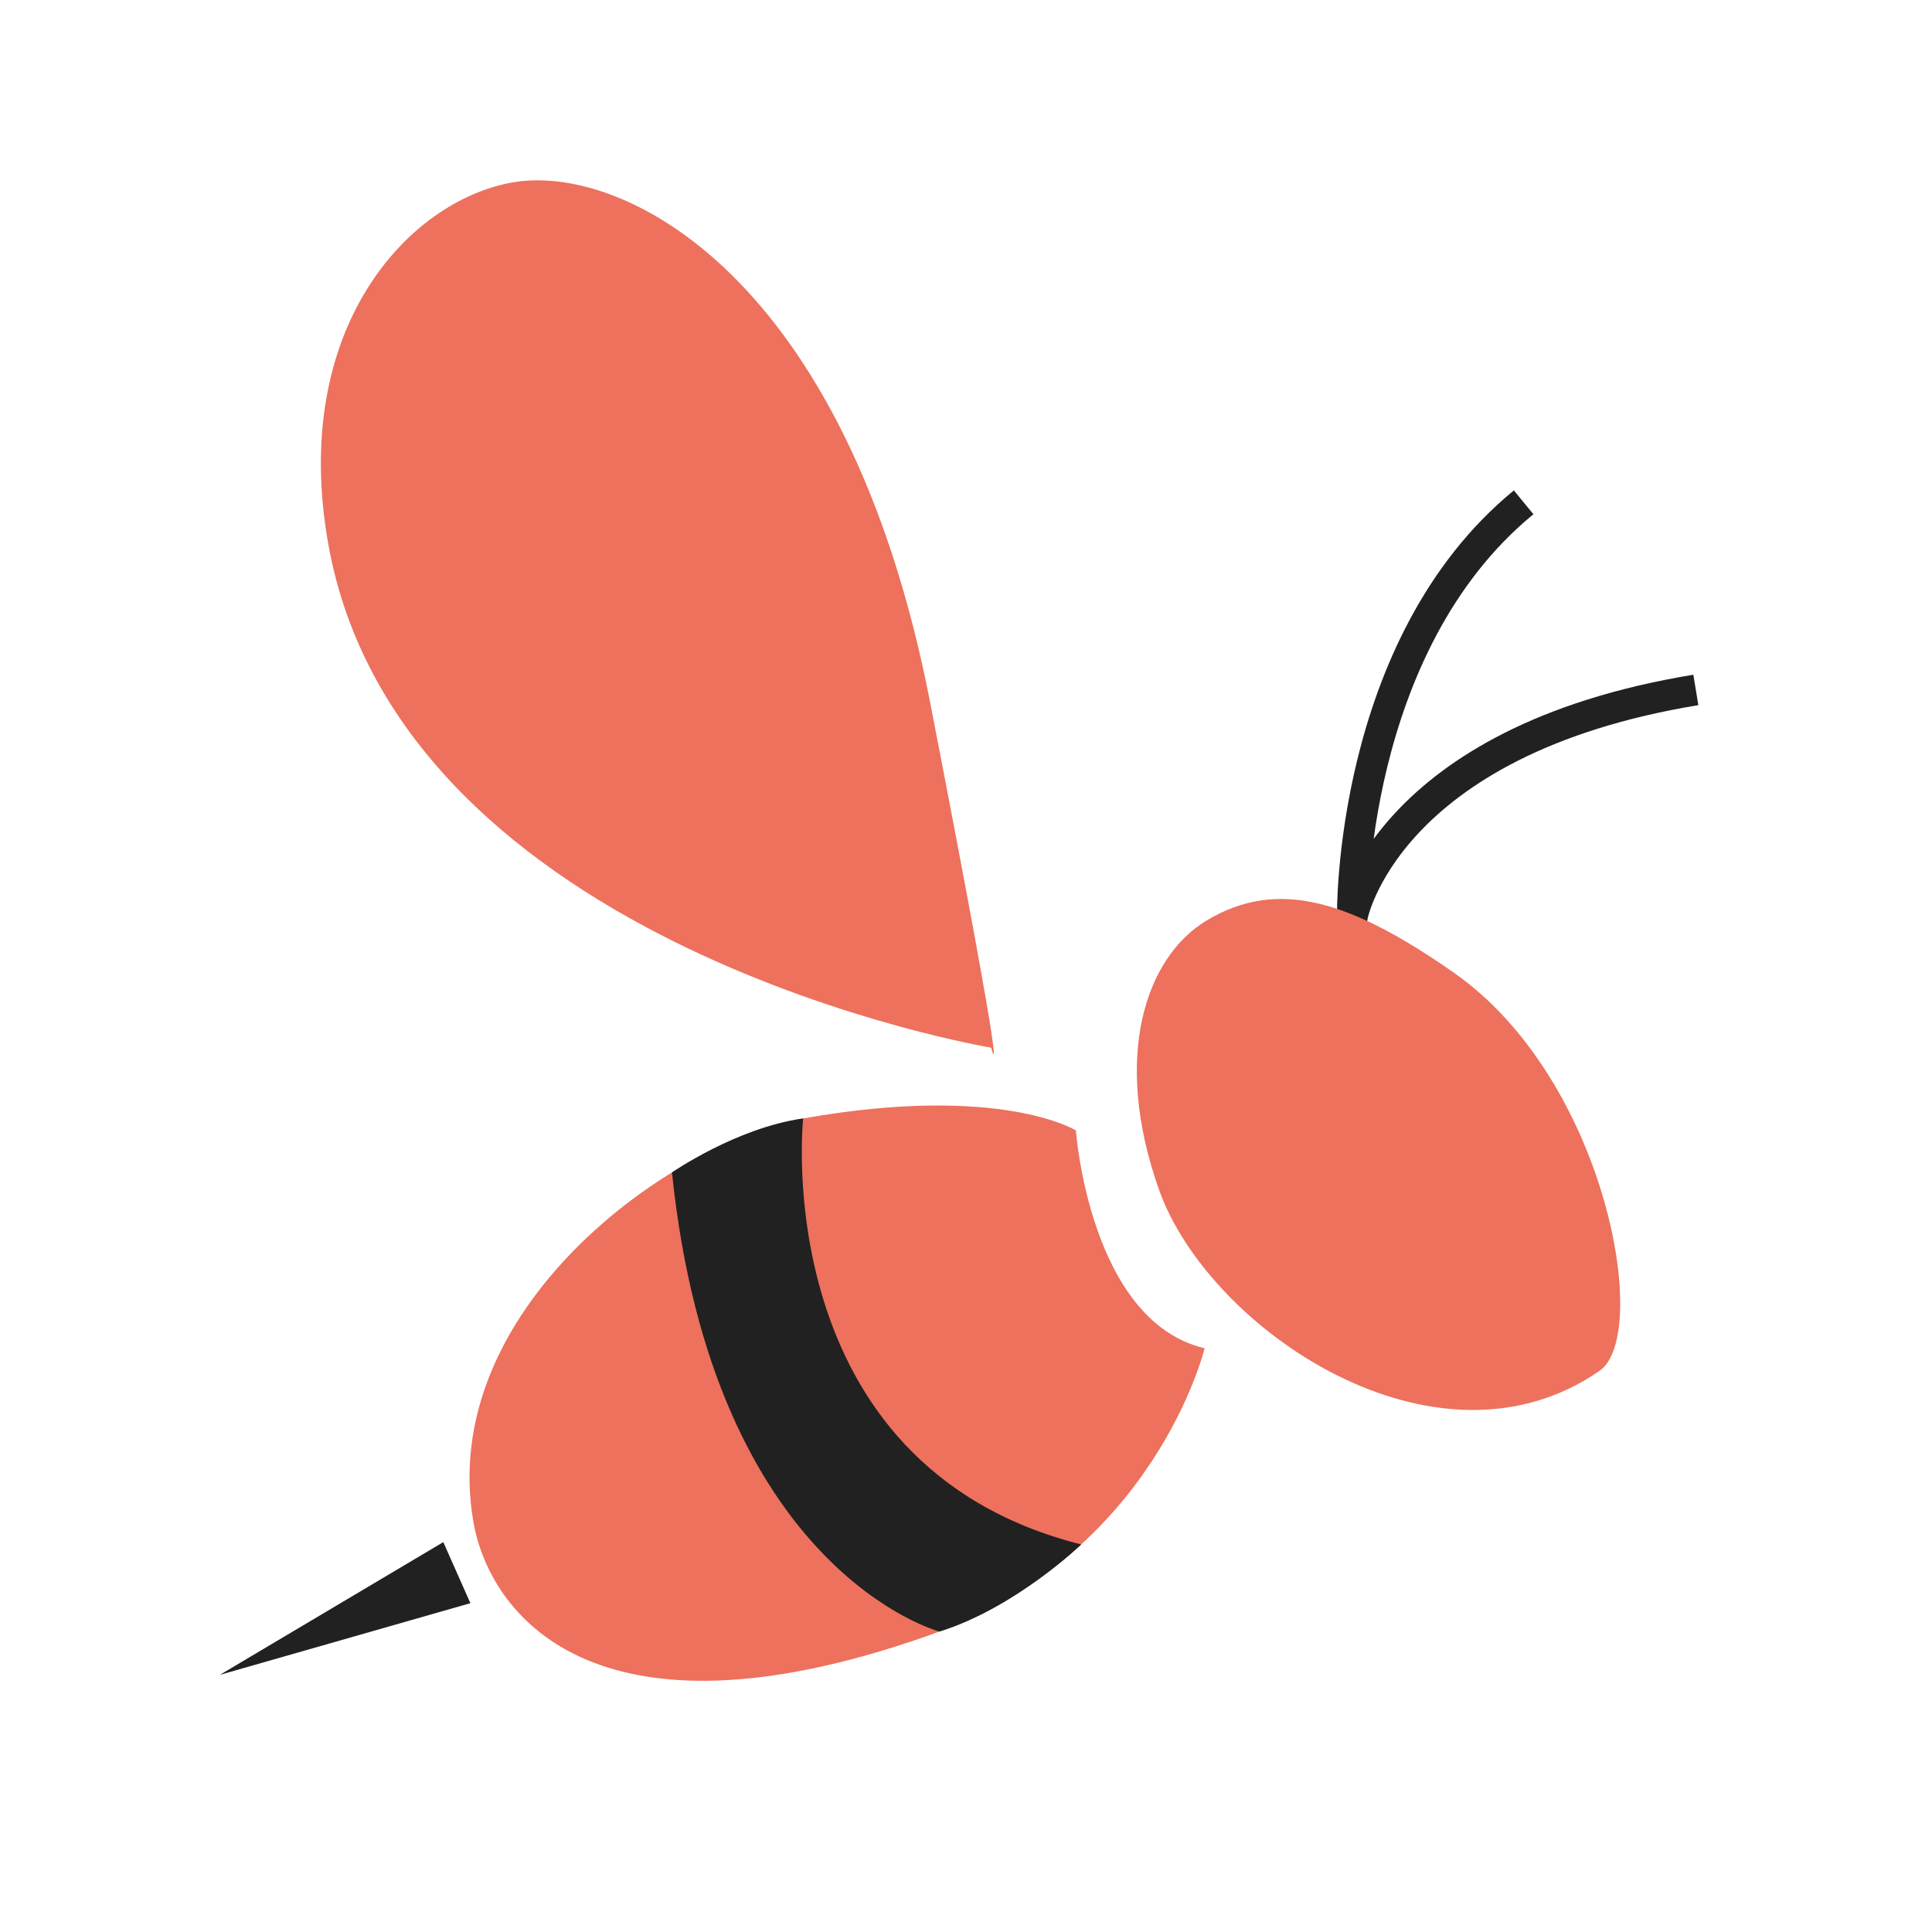
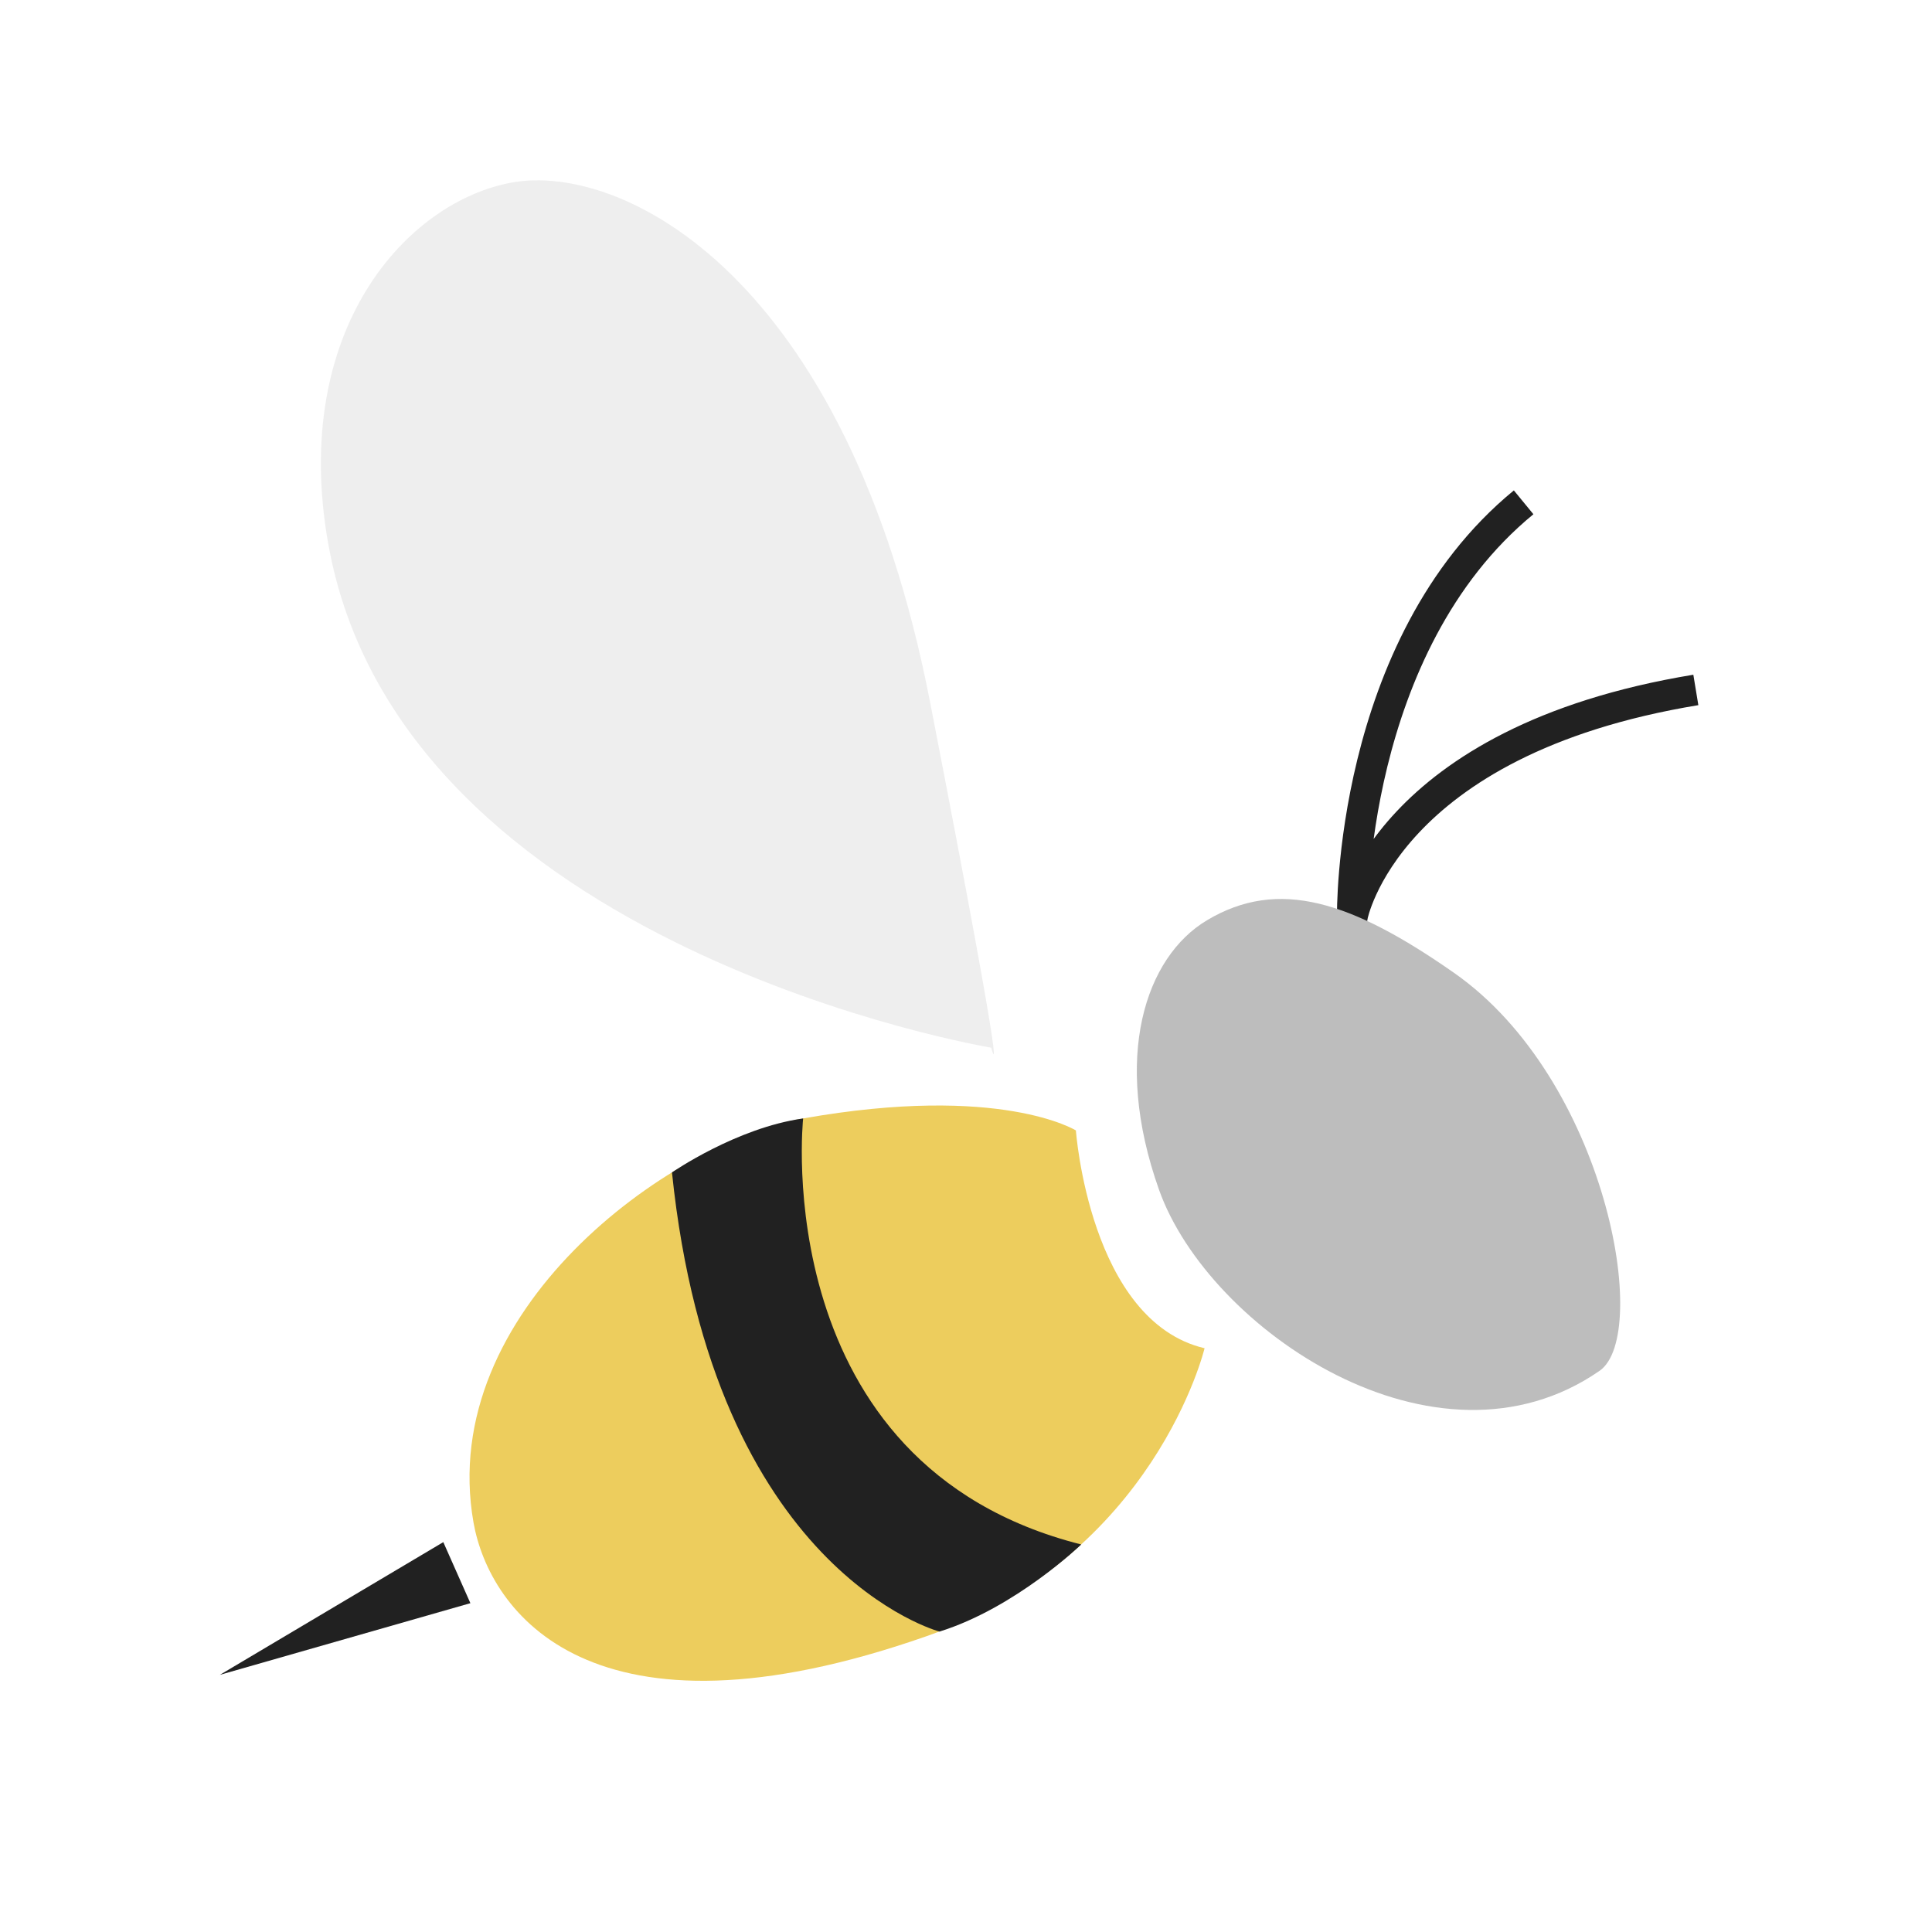
<svg xmlns="http://www.w3.org/2000/svg" width="188" height="188" viewBox="0 0 188 188" fill="none">
  <path d="M148.262 48.88C131.225 62.862 131.599 89.138 131.599 89.138C131.599 89.138 134.808 72.108 165.02 67.137" stroke="#212121" stroke-width="3" stroke-miterlimit="10" />
-   <path d="M96.446 101.947C96.446 101.947 38.908 92.363 31.932 52.869C28.253 32.058 39.62 19.573 49.873 17.751C60.514 15.864 82.413 26.637 90.513 68.364C98.62 110.098 96.446 101.947 96.446 101.947H96.446Z" fill="#ED715D" />
-   <path d="M104.694 110.003C104.694 110.003 106.023 128.546 117.215 131.196C117.215 131.196 112.375 151.443 90.152 159.219C57.517 170.653 47.61 156.84 46.076 148.152C42.448 127.575 65.148 111.133 78.152 108.834C97.385 105.434 104.692 110.001 104.692 110.001L104.694 110.003Z" fill="#ED715D" />
-   <path d="M117.449 89.55C111.457 93.126 108.196 102.864 112.786 115.782C117.611 129.353 139.738 144.414 155.652 133.392C160.697 129.896 156.32 105.045 141.493 94.668C131.513 87.691 124.404 85.393 117.45 89.549L117.449 89.55Z" fill="#ED715D" />
+   <path d="M96.446 101.947C96.446 101.947 38.908 92.363 31.932 52.869C28.253 32.058 39.62 19.573 49.873 17.751C60.514 15.864 82.413 26.637 90.513 68.364C98.62 110.098 96.446 101.947 96.446 101.947H96.446Z" fill="#BDBDBD" fill-opacity="0.25" />
+   <path d="M104.694 110.003C104.694 110.003 106.023 128.546 117.215 131.196C117.215 131.196 112.375 151.443 90.152 159.219C57.517 170.653 47.61 156.84 46.076 148.152C42.448 127.575 65.148 111.133 78.152 108.834C97.385 105.434 104.692 110.001 104.692 110.001L104.694 110.003Z" fill="#EDCD5D" />
+   <path d="M117.449 89.55C111.457 93.126 108.196 102.864 112.786 115.782C117.611 129.353 139.738 144.414 155.652 133.392C160.697 129.896 156.32 105.045 141.493 94.668C131.513 87.691 124.404 85.393 117.45 89.549L117.449 89.55Z" fill="#BDBDBD" />
  <path d="M43.137 150.062L45.773 156.003L21.391 162.979L43.137 150.062Z" fill="#212121" />
  <path d="M78.152 108.835C78.152 108.835 74.546 142.543 105.214 150.291C105.214 150.291 98.818 156.46 91.423 158.766C91.423 158.766 69.399 152.979 65.389 114.086C65.396 114.086 71.653 109.745 78.152 108.835" fill="#212121" />
</svg>
